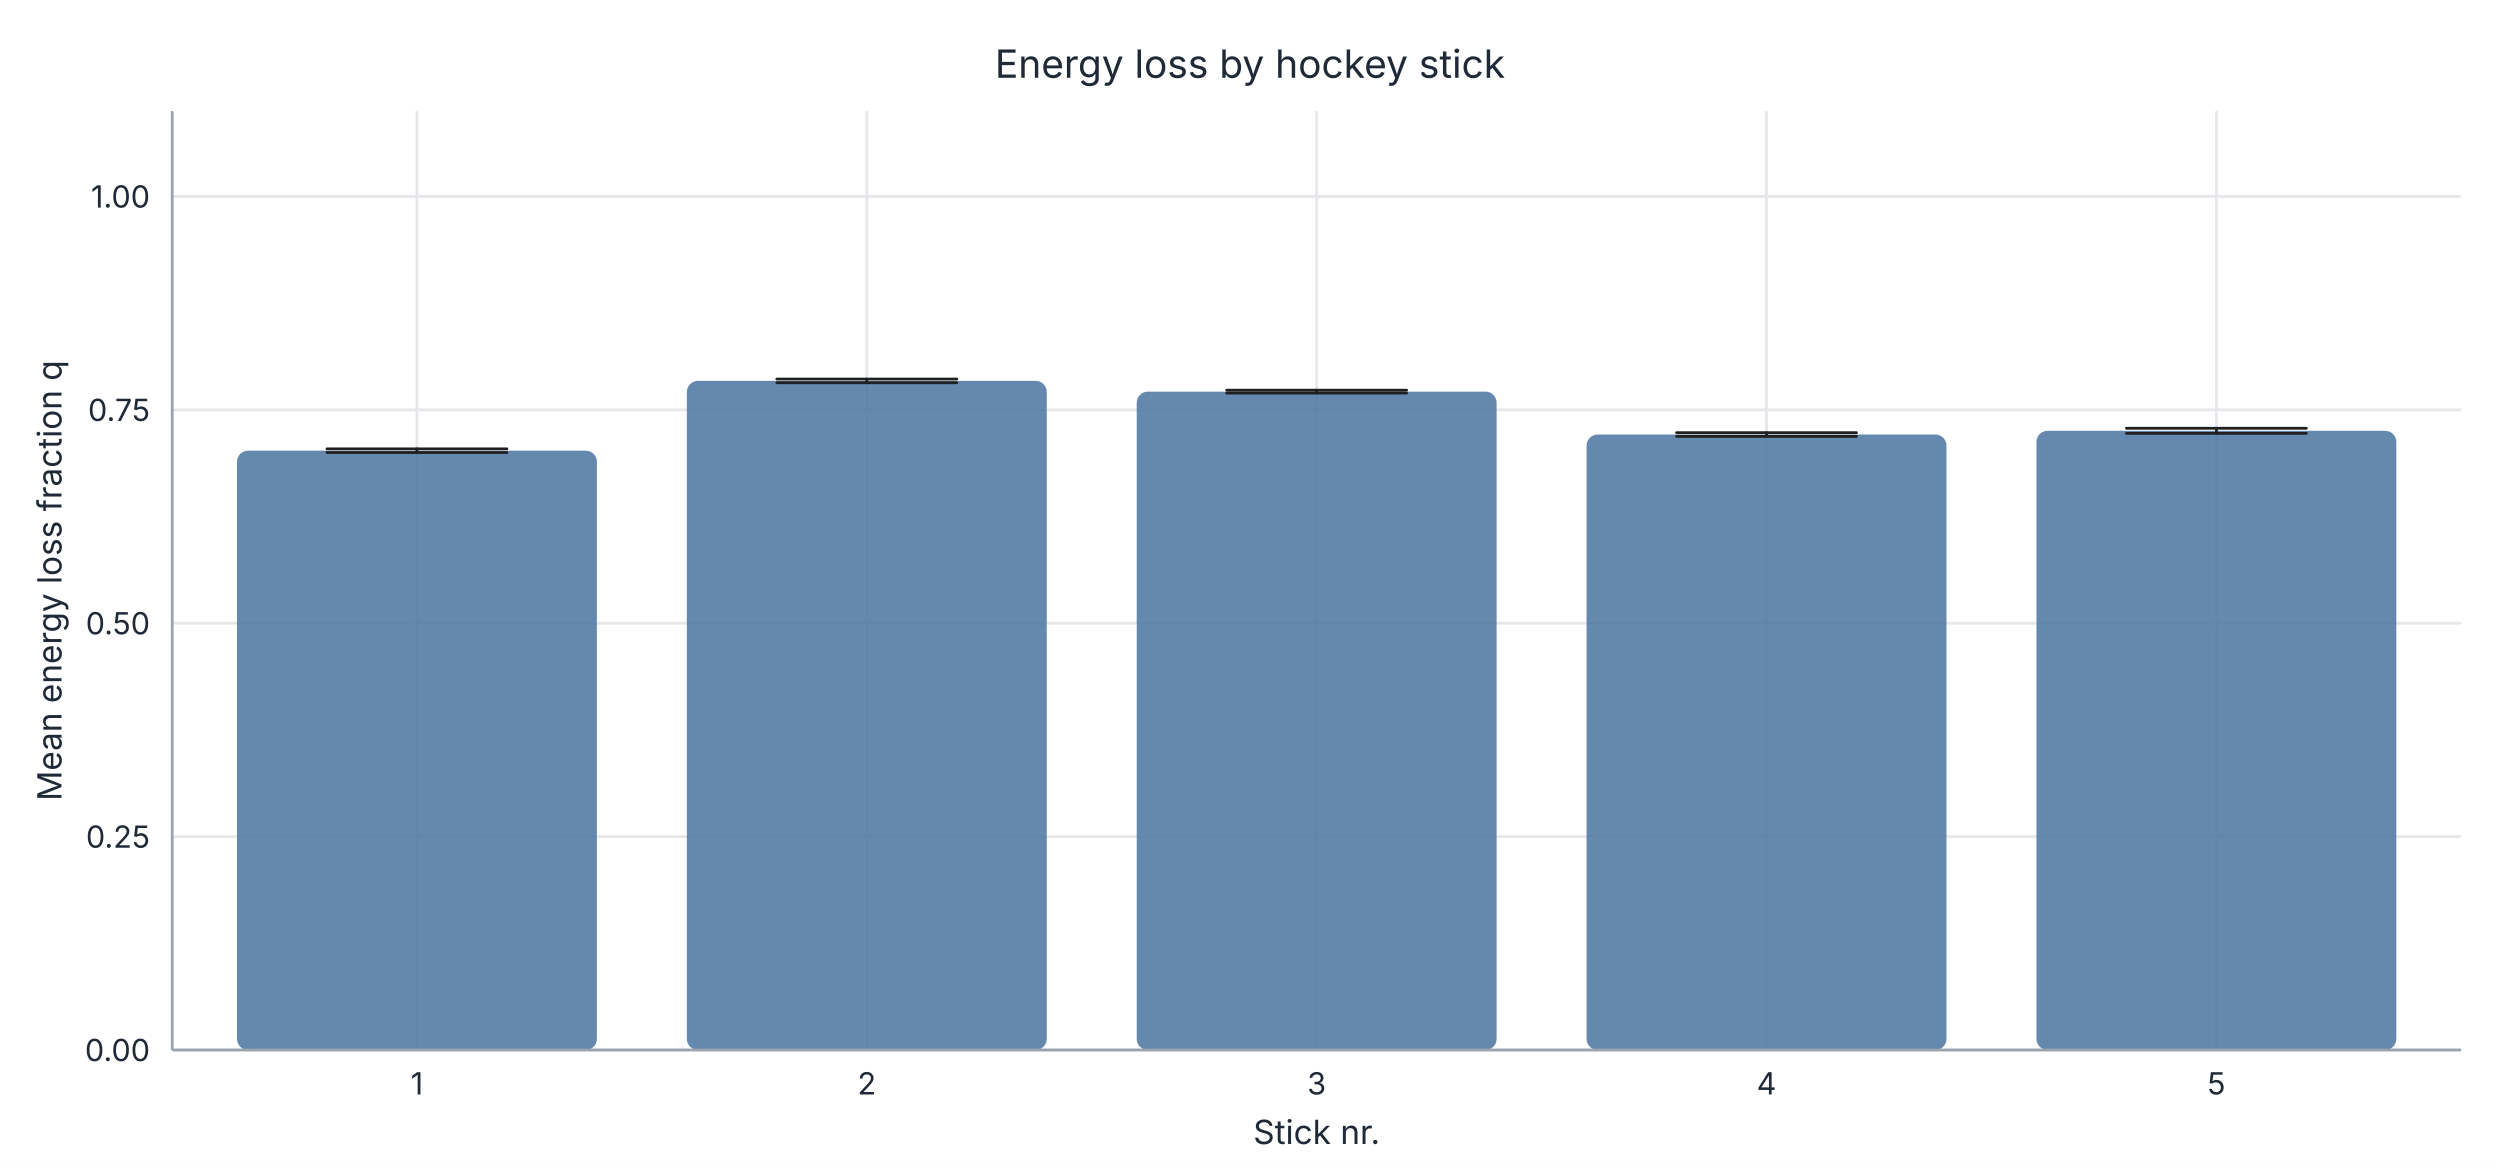
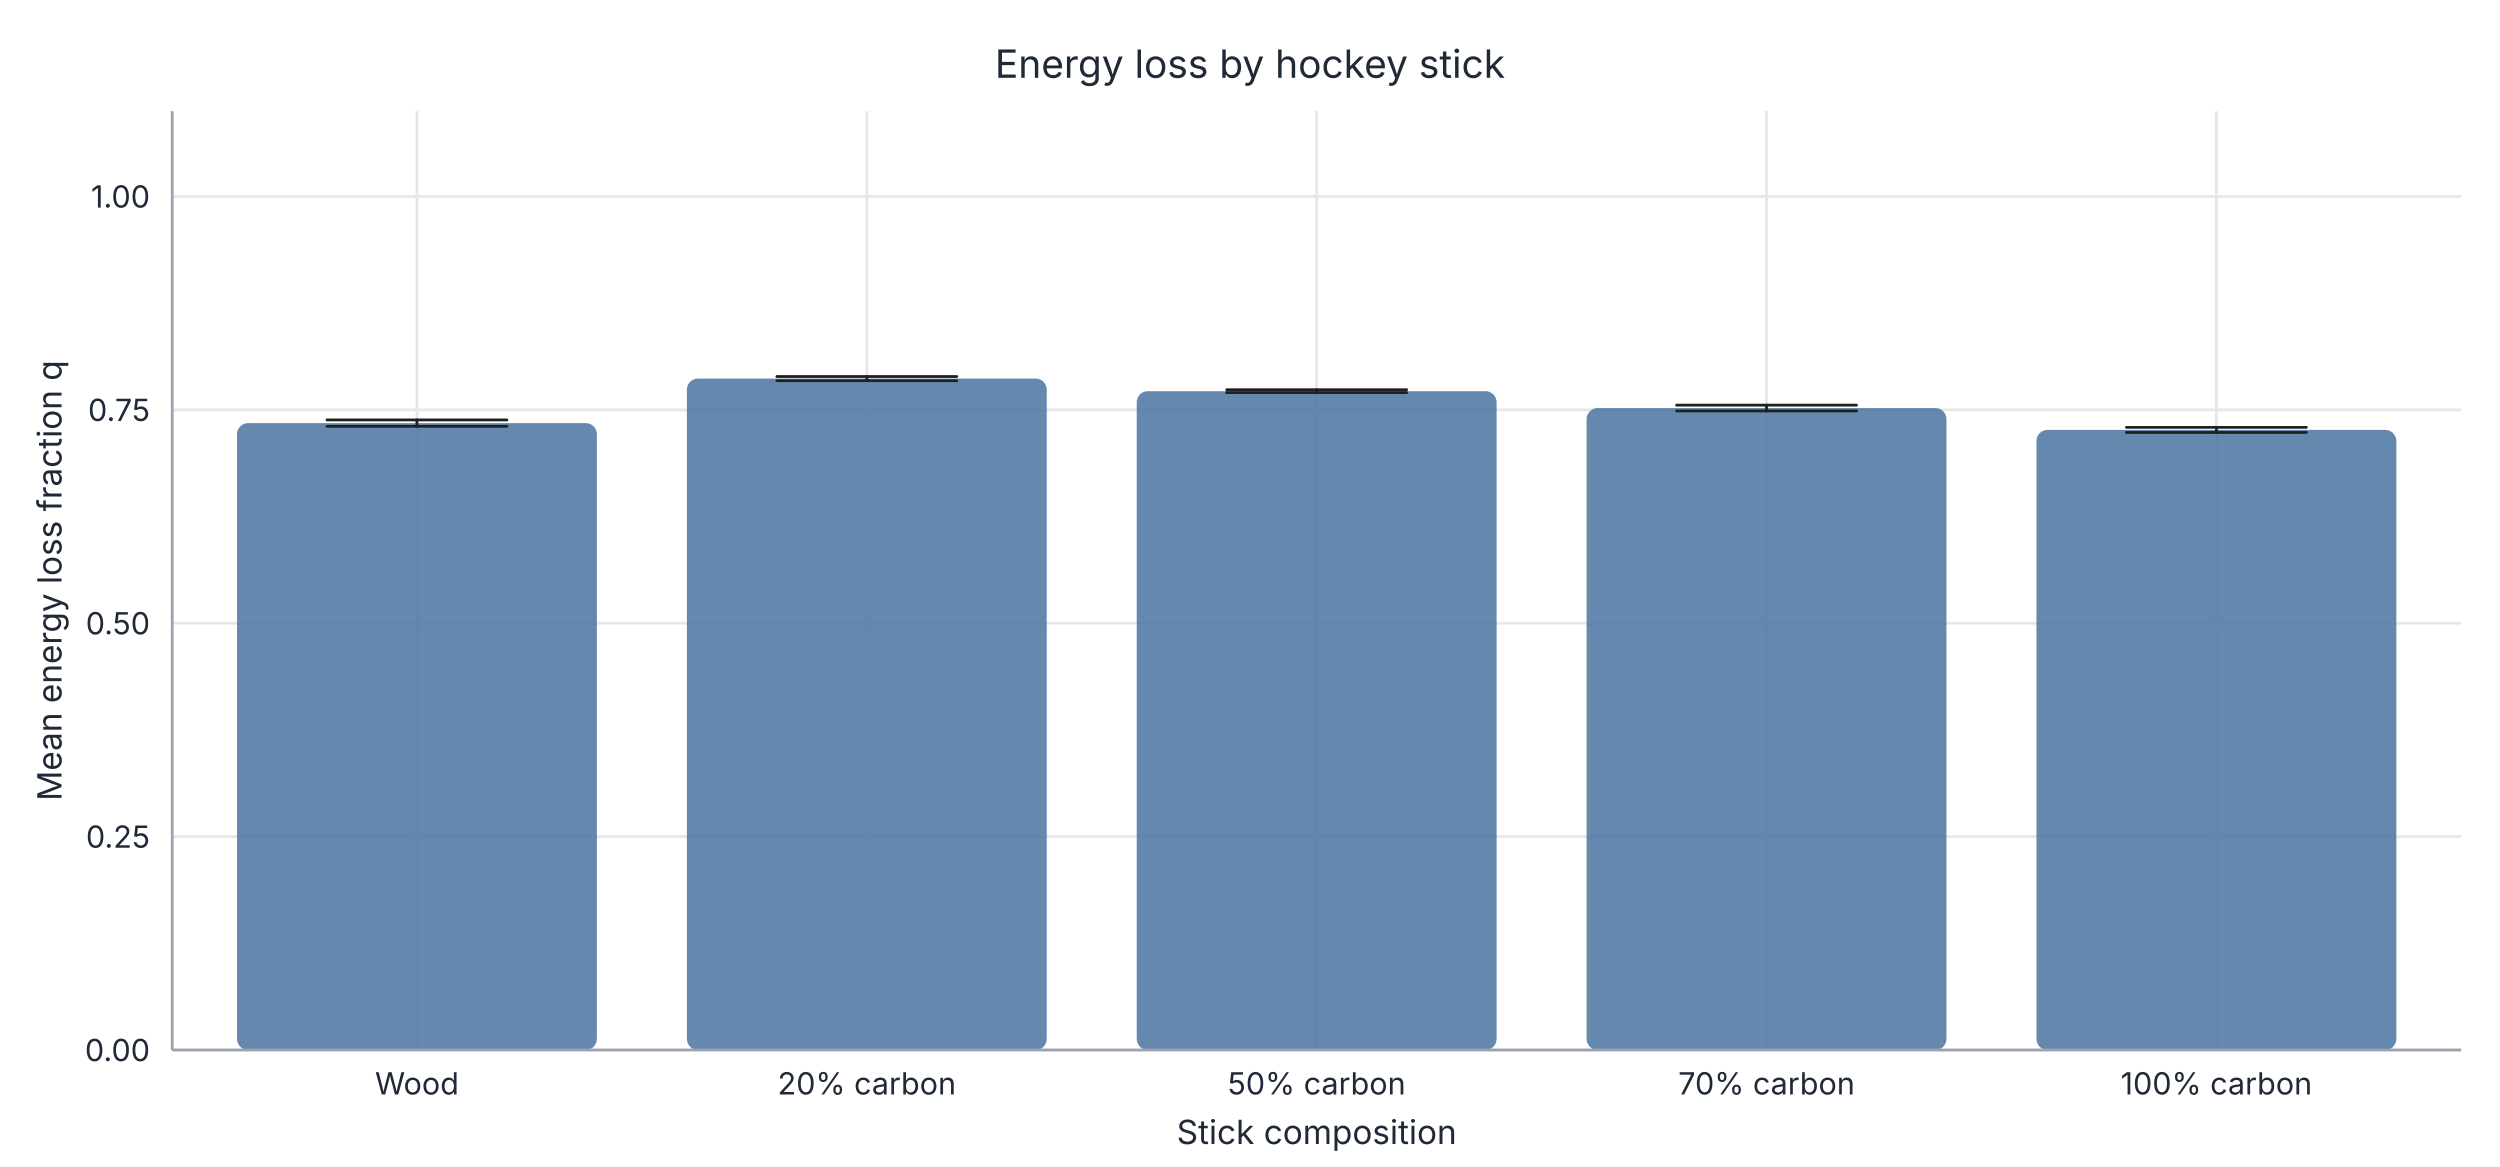
<svg xmlns="http://www.w3.org/2000/svg" width="900" height="420" viewBox="0 0 900 420" font-family="system-ui, -apple-system, 'Segoe UI', sans-serif" font-size="11">
  <defs>
    <clipPath id="clip1">
      <rect x="62" y="40" width="824" height="338" />
    </clipPath>
  </defs>
  <rect width="900" height="420" fill="#FFFFFF" />
  <rect x="62" y="40" width="824" height="338" fill="#FFFFFF" />
  <g>
    <line x1="150.1" y1="40" x2="150.1" y2="378" stroke="#E5E7EB" stroke-width="1" />
    <line x1="312.05" y1="40" x2="312.05" y2="378" stroke="#E5E7EB" stroke-width="1" />
    <line x1="474" y1="40" x2="474" y2="378" stroke="#E5E7EB" stroke-width="1" />
    <line x1="635.95" y1="40" x2="635.95" y2="378" stroke="#E5E7EB" stroke-width="1" />
    <line x1="797.9" y1="40" x2="797.9" y2="378" stroke="#E5E7EB" stroke-width="1" />
    <line x1="62" y1="378" x2="886" y2="378" stroke="#E5E7EB" stroke-width="1" />
    <line x1="62" y1="301.18" x2="886" y2="301.18" stroke="#E5E7EB" stroke-width="1" />
    <line x1="62" y1="224.36" x2="886" y2="224.36" stroke="#E5E7EB" stroke-width="1" />
    <line x1="62" y1="147.55" x2="886" y2="147.55" stroke="#E5E7EB" stroke-width="1" />
    <line x1="62" y1="70.73" x2="886" y2="70.73" stroke="#E5E7EB" stroke-width="1" />
  </g>
  <g clip-path="url(#clip1)">
-     <path d="M 85.32 166.25 A 4 4 0 0 1 89.32 162.25 L 210.88 162.25 A 4 4 0 0 1 214.88 166.25 L 214.88 374 A 4 4 0 0 1 210.88 378 L 89.32 378 A 4 4 0 0 1 85.32 374 Z" fill="rgb(84,123,165)" fill-opacity="0.9" />
-     <path d="M 247.27 141.11 A 4 4 0 0 1 251.27 137.11 L 372.83 137.11 A 4 4 0 0 1 376.83 141.11 L 376.83 374 A 4 4 0 0 1 372.83 378 L 251.27 378 A 4 4 0 0 1 247.27 374 Z" fill="rgb(84,123,165)" fill-opacity="0.9" />
-     <path d="M 409.22 144.99 A 4 4 0 0 1 413.22 140.99 L 534.78 140.99 A 4 4 0 0 1 538.78 144.99 L 538.78 374 A 4 4 0 0 1 534.78 378 L 413.22 378 A 4 4 0 0 1 409.22 374 Z" fill="rgb(84,123,165)" fill-opacity="0.9" />
-     <path d="M 571.17 160.43 A 4 4 0 0 1 575.17 156.43 L 696.73 156.43 A 4 4 0 0 1 700.73 160.43 L 700.73 374 A 4 4 0 0 1 696.73 378 L 575.17 378 A 4 4 0 0 1 571.17 374 Z" fill="rgb(84,123,165)" fill-opacity="0.9" />
-     <path d="M 733.12 159.1 A 4 4 0 0 1 737.12 155.1 L 858.68 155.1 A 4 4 0 0 1 862.68 159.1 L 862.68 374 A 4 4 0 0 1 858.68 378 L 737.12 378 A 4 4 0 0 1 733.12 374 Z" fill="rgb(84,123,165)" fill-opacity="0.9" />
-     <line x1="150.1" y1="162.91" x2="150.1" y2="161.58" stroke="#202020" stroke-opacity="1" stroke-width="1" fill="none" stroke-linecap="round" />
-     <line x1="312.05" y1="137.78" x2="312.05" y2="136.45" stroke="#202020" stroke-opacity="1" stroke-width="1" fill="none" stroke-linecap="round" />
-     <line x1="474" y1="141.51" x2="474" y2="140.47" stroke="#202020" stroke-opacity="1" stroke-width="1" fill="none" stroke-linecap="round" />
-     <line x1="635.95" y1="157.1" x2="635.95" y2="155.76" stroke="#202020" stroke-opacity="1" stroke-width="1" fill="none" stroke-linecap="round" />
-     <line x1="797.9" y1="156.01" x2="797.9" y2="154.18" stroke="#202020" stroke-opacity="1" stroke-width="1" fill="none" stroke-linecap="round" />
-     <line x1="117.71" y1="162.91" x2="182.49" y2="162.91" stroke="#202020" stroke-opacity="1" stroke-width="1" fill="none" stroke-linecap="round" />
-     <line x1="279.66" y1="137.78" x2="344.44" y2="137.78" stroke="#202020" stroke-opacity="1" stroke-width="1" fill="none" stroke-linecap="round" />
-     <line x1="441.61" y1="141.51" x2="506.39" y2="141.51" stroke="#202020" stroke-opacity="1" stroke-width="1" fill="none" stroke-linecap="round" />
-     <line x1="603.56" y1="157.1" x2="668.34" y2="157.1" stroke="#202020" stroke-opacity="1" stroke-width="1" fill="none" stroke-linecap="round" />
-     <line x1="765.51" y1="156.01" x2="830.29" y2="156.01" stroke="#202020" stroke-opacity="1" stroke-width="1" fill="none" stroke-linecap="round" />
-     <line x1="117.71" y1="161.58" x2="182.49" y2="161.58" stroke="#202020" stroke-opacity="1" stroke-width="1" fill="none" stroke-linecap="round" />
-     <line x1="279.66" y1="136.45" x2="344.44" y2="136.45" stroke="#202020" stroke-opacity="1" stroke-width="1" fill="none" stroke-linecap="round" />
-     <line x1="441.61" y1="140.47" x2="506.39" y2="140.47" stroke="#202020" stroke-opacity="1" stroke-width="1" fill="none" stroke-linecap="round" />
-     <line x1="603.56" y1="155.76" x2="668.34" y2="155.76" stroke="#202020" stroke-opacity="1" stroke-width="1" fill="none" stroke-linecap="round" />
-     <line x1="765.51" y1="154.18" x2="830.29" y2="154.18" stroke="#202020" stroke-opacity="1" stroke-width="1" fill="none" stroke-linecap="round" />
+     <path d="M 85.32 156.32 A 4 4 0 0 1 89.32 152.32 L 210.88 152.32 A 4 4 0 0 1 214.88 156.32 L 214.88 374 A 4 4 0 0 1 210.88 378 L 89.32 378 A 4 4 0 0 1 85.32 374 Z" fill="rgb(84,123,165)" fill-opacity="0.9" />
+     <path d="M 247.27 140.3 A 4 4 0 0 1 251.27 136.3 L 372.83 136.3 A 4 4 0 0 1 376.83 140.3 L 376.83 374 A 4 4 0 0 1 372.83 378 L 251.27 378 A 4 4 0 0 1 247.27 374 Z" fill="rgb(84,123,165)" fill-opacity="0.9" />
+     <path d="M 409.22 144.82 A 4 4 0 0 1 413.22 140.82 L 534.78 140.82 A 4 4 0 0 1 538.78 144.82 L 538.78 374 A 4 4 0 0 1 534.78 378 L 413.22 378 A 4 4 0 0 1 409.22 374 Z" fill="rgb(84,123,165)" fill-opacity="0.9" />
+     <path d="M 571.17 150.9 A 4 4 0 0 1 575.17 146.9 L 696.73 146.9 A 4 4 0 0 1 700.73 150.9 L 700.73 374 A 4 4 0 0 1 696.73 378 L 575.17 378 A 4 4 0 0 1 571.17 374 Z" fill="rgb(84,123,165)" fill-opacity="0.9" />
+     <path d="M 733.12 158.76 A 4 4 0 0 1 737.12 154.76 L 858.68 154.76 A 4 4 0 0 1 862.68 158.76 L 862.68 374 A 4 4 0 0 1 858.68 378 L 737.12 378 A 4 4 0 0 1 733.12 374 Z" fill="rgb(84,123,165)" fill-opacity="0.9" />
+     <line x1="150.1" y1="153.47" x2="150.1" y2="151.17" stroke="#202020" stroke-opacity="1" stroke-width="1" fill="none" stroke-linecap="round" />
+     <line x1="312.05" y1="137.05" x2="312.05" y2="135.55" stroke="#202020" stroke-opacity="1" stroke-width="1" fill="none" stroke-linecap="round" />
+     <line x1="474" y1="141.34" x2="474" y2="140.3" stroke="#202020" stroke-opacity="1" stroke-width="1" fill="none" stroke-linecap="round" />
+     <line x1="635.95" y1="147.95" x2="635.95" y2="145.85" stroke="#202020" stroke-opacity="1" stroke-width="1" fill="none" stroke-linecap="round" />
+     <line x1="797.9" y1="155.68" x2="797.9" y2="153.85" stroke="#202020" stroke-opacity="1" stroke-width="1" fill="none" stroke-linecap="round" />
+     <line x1="117.71" y1="153.47" x2="182.49" y2="153.47" stroke="#202020" stroke-opacity="1" stroke-width="1" fill="none" stroke-linecap="round" />
+     <line x1="279.66" y1="137.05" x2="344.44" y2="137.05" stroke="#202020" stroke-opacity="1" stroke-width="1" fill="none" stroke-linecap="round" />
+     <line x1="441.61" y1="141.34" x2="506.39" y2="141.34" stroke="#202020" stroke-opacity="1" stroke-width="1" fill="none" stroke-linecap="round" />
+     <line x1="603.56" y1="147.95" x2="668.34" y2="147.95" stroke="#202020" stroke-opacity="1" stroke-width="1" fill="none" stroke-linecap="round" />
+     <line x1="765.51" y1="155.68" x2="830.29" y2="155.68" stroke="#202020" stroke-opacity="1" stroke-width="1" fill="none" stroke-linecap="round" />
+     <line x1="117.71" y1="151.17" x2="182.49" y2="151.17" stroke="#202020" stroke-opacity="1" stroke-width="1" fill="none" stroke-linecap="round" />
+     <line x1="279.66" y1="135.55" x2="344.44" y2="135.55" stroke="#202020" stroke-opacity="1" stroke-width="1" fill="none" stroke-linecap="round" />
+     <line x1="441.61" y1="140.3" x2="506.39" y2="140.3" stroke="#202020" stroke-opacity="1" stroke-width="1" fill="none" stroke-linecap="round" />
+     <line x1="603.56" y1="145.85" x2="668.34" y2="145.85" stroke="#202020" stroke-opacity="1" stroke-width="1" fill="none" stroke-linecap="round" />
+     <line x1="765.51" y1="153.85" x2="830.29" y2="153.85" stroke="#202020" stroke-opacity="1" stroke-width="1" fill="none" stroke-linecap="round" />
  </g>
  <line x1="62" y1="40" x2="62" y2="378" stroke="#9CA3AF" stroke-width="1" />
  <line x1="62" y1="378" x2="886" y2="378" stroke="#9CA3AF" stroke-width="1" />
  <line x1="150.1" y1="378" x2="150.1" y2="378" stroke="#9CA3AF" stroke-width="1" />
  <line x1="312.05" y1="378" x2="312.05" y2="378" stroke="#9CA3AF" stroke-width="1" />
  <line x1="474" y1="378" x2="474" y2="378" stroke="#9CA3AF" stroke-width="1" />
  <line x1="635.95" y1="378" x2="635.95" y2="378" stroke="#9CA3AF" stroke-width="1" />
  <line x1="797.9" y1="378" x2="797.9" y2="378" stroke="#9CA3AF" stroke-width="1" />
  <line x1="62" y1="378" x2="62" y2="378" stroke="#9CA3AF" stroke-width="1" />
  <line x1="62" y1="301.18" x2="62" y2="301.18" stroke="#9CA3AF" stroke-width="1" />
  <line x1="62" y1="224.36" x2="62" y2="224.36" stroke="#9CA3AF" stroke-width="1" />
  <line x1="62" y1="147.55" x2="62" y2="147.55" stroke="#9CA3AF" stroke-width="1" />
  <line x1="62" y1="70.73" x2="62" y2="70.73" stroke="#9CA3AF" stroke-width="1" />
  <g fill="#1F2937">
-     <text x="150.1" y="394" fill="#1F2937" font-size="11" text-anchor="middle">1</text>
-     <text x="312.05" y="394" fill="#1F2937" font-size="11" text-anchor="middle">2</text>
-     <text x="474" y="394" fill="#1F2937" font-size="11" text-anchor="middle">3</text>
-     <text x="635.95" y="394" fill="#1F2937" font-size="11" text-anchor="middle">4</text>
-     <text x="797.9" y="394" fill="#1F2937" font-size="11" text-anchor="middle">5</text>
+     <text x="150.1" y="394" fill="#1F2937" font-size="11" text-anchor="middle">Wood</text>
+     <text x="312.05" y="394" fill="#1F2937" font-size="11" text-anchor="middle">20% carbon</text>
+     <text x="474" y="394" fill="#1F2937" font-size="11" text-anchor="middle">50% carbon</text>
+     <text x="635.95" y="394" fill="#1F2937" font-size="11" text-anchor="middle">70% carbon</text>
+     <text x="797.9" y="394" fill="#1F2937" font-size="11" text-anchor="middle">100% carbon</text>
    <text x="54" y="382" fill="#1F2937" font-size="11" text-anchor="end">0.00</text>
    <text x="54" y="305.18" fill="#1F2937" font-size="11" text-anchor="end">0.25</text>
    <text x="54" y="228.36" fill="#1F2937" font-size="11" text-anchor="end">0.50</text>
    <text x="54" y="151.55" fill="#1F2937" font-size="11" text-anchor="end">0.75</text>
    <text x="54" y="74.73" fill="#1F2937" font-size="11" text-anchor="end">1.00</text>
  </g>
  <text x="450" y="28" text-anchor="middle" font-size="14" font-weight="400" fill="#1F2937">Energy loss by hockey stick</text>
-   <text x="474" y="411.84" text-anchor="middle" font-size="12" font-weight="400" fill="#1F2937">Stick nr.</text>
+   <text x="474" y="411.84" text-anchor="middle" font-size="12" font-weight="400" fill="#1F2937">Stick composition</text>
  <text x="22.14" y="209" text-anchor="middle" font-size="12" font-weight="400" fill="#1F2937" transform="rotate(-90 22.14 209)">Mean energy loss fraction q</text>
</svg>
